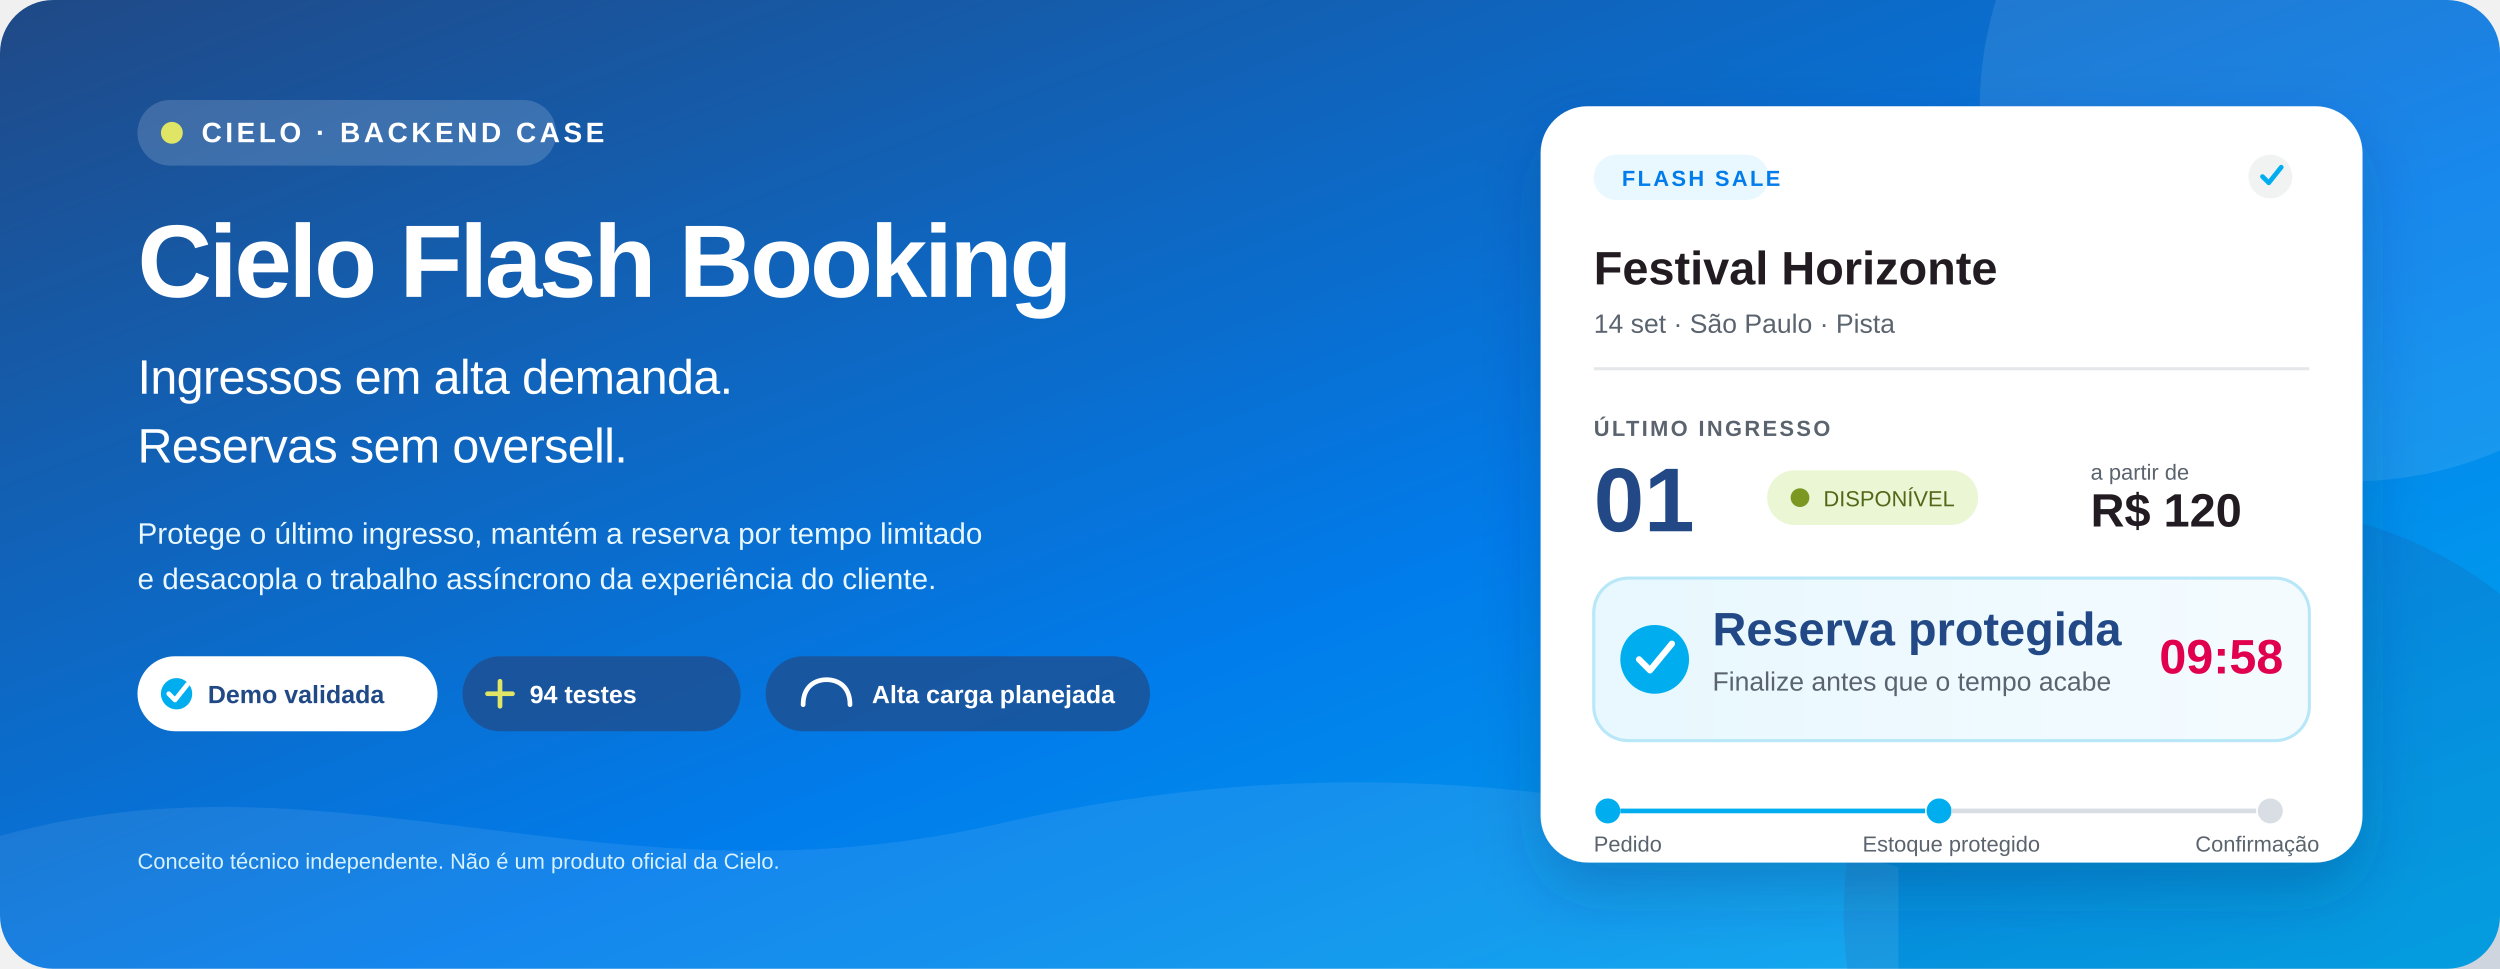
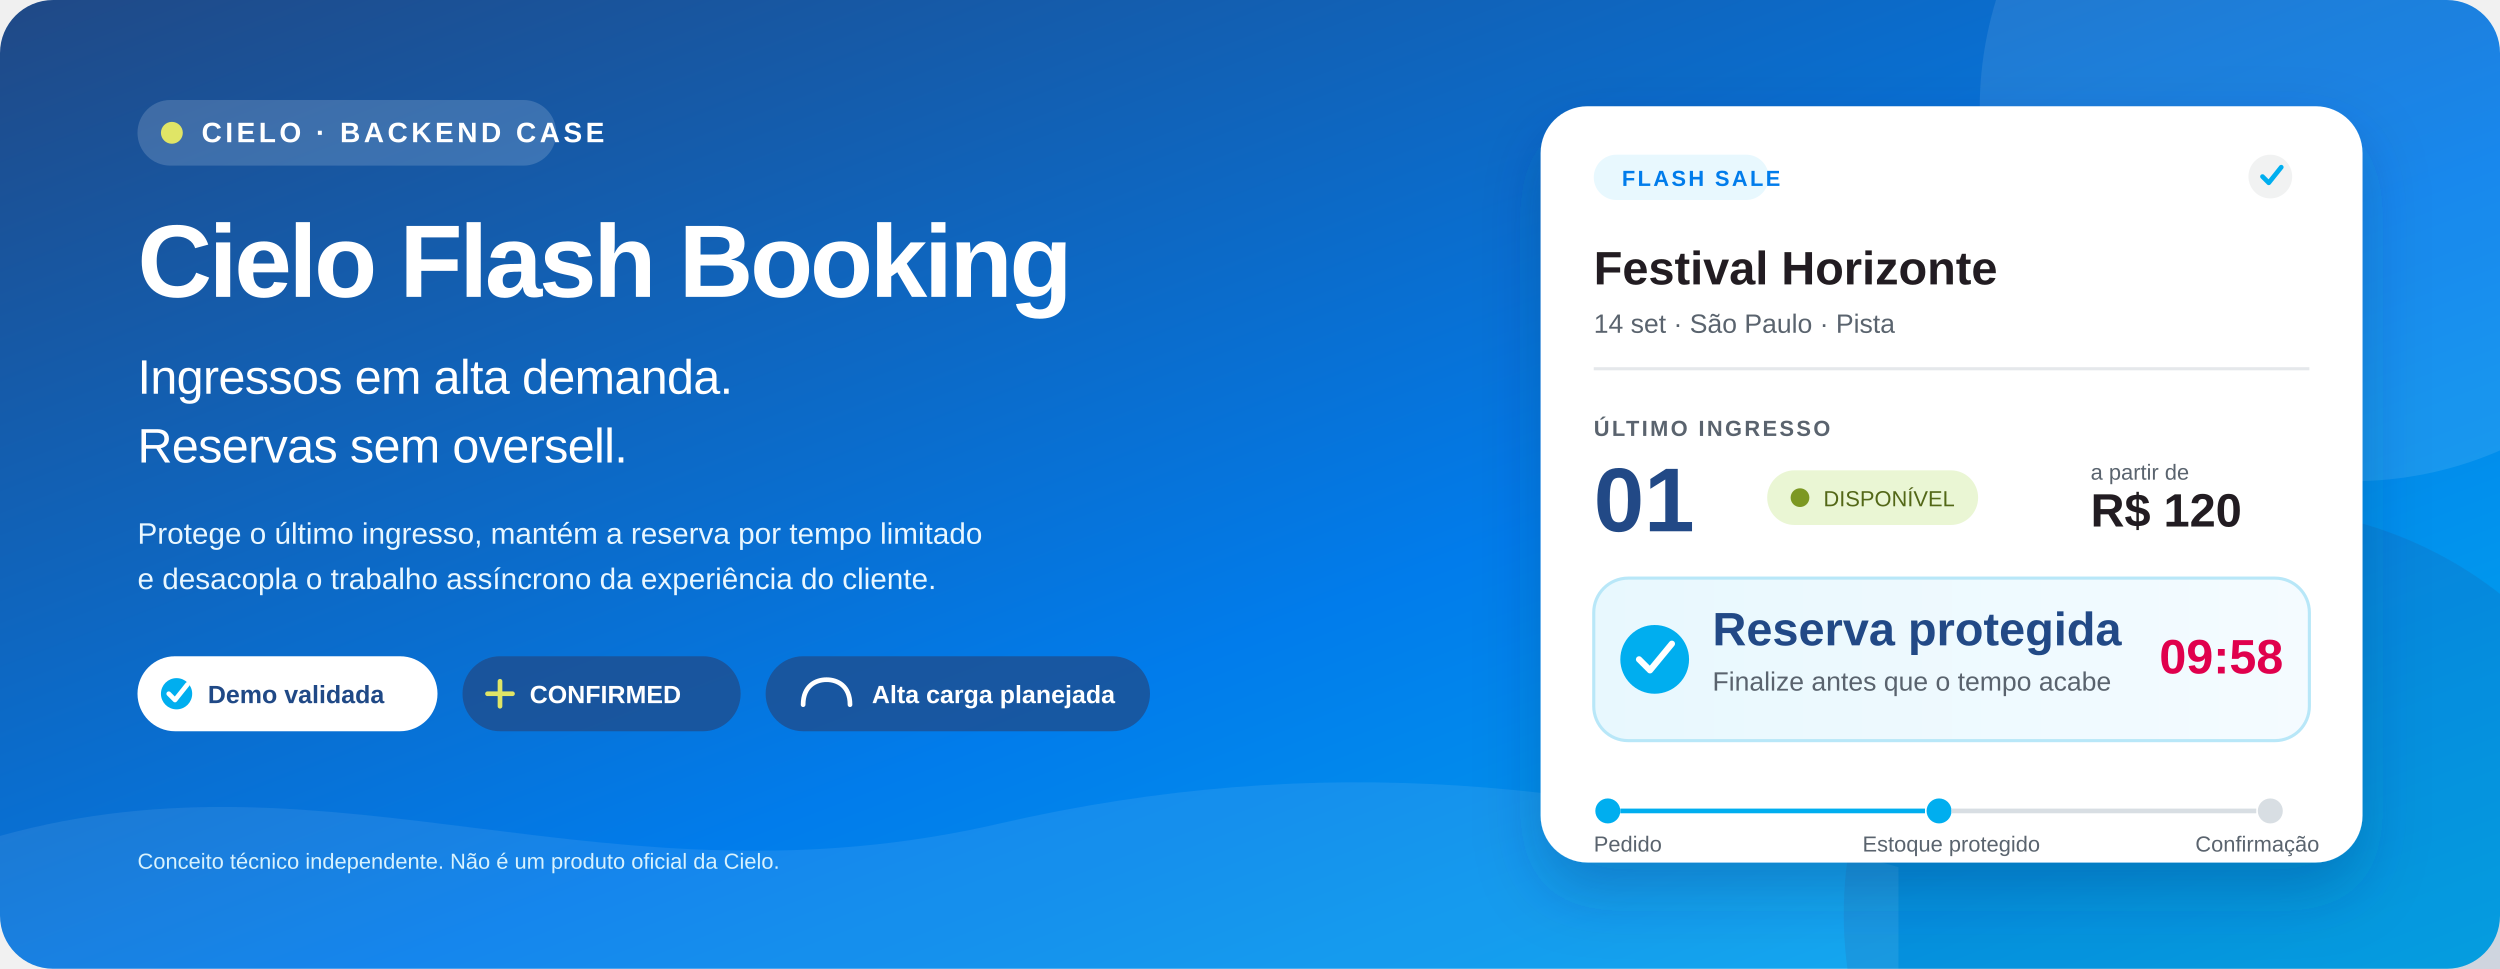
<svg xmlns="http://www.w3.org/2000/svg" width="1600" height="620" viewBox="0 0 1600 620" role="img" aria-labelledby="title desc">
  <defs>
    <linearGradient id="brand-background" x1="0" y1="0" x2="1" y2="1">
      <stop offset="0" stop-color="#204986" />
      <stop offset="0.58" stop-color="#017CEB" />
      <stop offset="1" stop-color="#00AEEF" />
    </linearGradient>
    <linearGradient id="reservation-background" x1="0" y1="0" x2="1" y2="0">
      <stop offset="0" stop-color="#E8F8FE" />
      <stop offset="1" stop-color="#F4FBFF" />
    </linearGradient>
    <filter id="card-shadow" x="-20%" y="-20%" width="140%" height="150%">
      <feDropShadow dx="0" dy="18" stdDeviation="20" flood-color="#12335E" flood-opacity="0.25" />
    </filter>
    <style>
      .brand-font { font-family: Montserrat, "Segoe UI", Arial, sans-serif; }
      .eyebrow { font-size: 18px; font-weight: 700; letter-spacing: 2.2px; }
      .hero-title { font-size: 66px; font-weight: 760; letter-spacing: -2px; }
      .hero-copy { font-size: 31px; font-weight: 520; letter-spacing: -0.4px; }
      .body { font-size: 19px; font-weight: 450; }
      .chip { font-size: 16px; font-weight: 650; }
      .card-label { font-size: 14px; font-weight: 750; letter-spacing: 1.5px; }
      .card-title { font-size: 30px; font-weight: 720; }
      .card-body { font-size: 17px; font-weight: 500; }
      .number { font-size: 58px; font-weight: 760; }
      .timer { font-size: 31px; font-weight: 740; }
      .small { font-size: 14px; font-weight: 500; }
    </style>
  </defs>
  <rect width="1600" height="620" rx="34" fill="url(#brand-background)" />
  <circle cx="1505" cy="70" r="238" fill="#FFFFFF" opacity="0.09" />
  <circle cx="1440" cy="585" r="260" fill="#204986" opacity="0.16" />
  <path d="M0 535 C215 475 390 585 640 527 C845 480 1025 500 1215 555 L1215 620 L0 620 Z" fill="#FFFFFF" opacity="0.08" />
  <g class="brand-font" transform="translate(88 0)">
    <g transform="translate(0 64)">
      <rect width="268" height="42" rx="21" fill="#FFFFFF" opacity="0.16" />
      <circle cx="22" cy="21" r="7" fill="#E0E566" />
      <text x="41" y="27" class="eyebrow" fill="#FFFFFF">CIELO · BACKEND CASE</text>
    </g>
    <text x="0" y="190" class="hero-title" fill="#FFFFFF">Cielo Flash Booking</text>
    <text x="0" y="252" class="hero-copy" fill="#FFFFFF">Ingressos em alta demanda.</text>
    <text x="0" y="296" class="hero-copy" fill="#FFFFFF">Reservas sem oversell.</text>
    <text x="0" y="348" class="body" fill="#E9F7FF">Protege o último ingresso, mantém a reserva por tempo limitado</text>
    <text x="0" y="377" class="body" fill="#E9F7FF">e desacopla o trabalho assíncrono da experiência do cliente.</text>
    <g transform="translate(0 420)">
      <rect width="192" height="48" rx="24" fill="#FFFFFF" />
      <circle cx="25" cy="24" r="10" fill="#00AEEF" />
      <path d="M20 24 l4 4 8-10" fill="none" stroke="#FFFFFF" stroke-width="3" stroke-linecap="round" stroke-linejoin="round" />
      <text x="45" y="30" class="chip" fill="#204986">Demo validada</text>
      <rect x="208" width="178" height="48" rx="24" fill="#204986" opacity="0.72" />
      <path d="M232 16 v16 M224 24 h16" stroke="#E0E566" stroke-width="3" stroke-linecap="round" />
-       <text x="251" y="30" class="chip" fill="#FFFFFF">94 testes</text>
+       <text x="251" y="30" class="chip" fill="#FFFFFF">CONFIRMED</text>
      <rect x="402" width="246" height="48" rx="24" fill="#204986" opacity="0.72" />
      <path d="M426 31 C426 19 434 15 441 15 C448 15 456 19 456 31" fill="none" stroke="#FFFFFF" stroke-width="3" stroke-linecap="round" />
      <text x="470" y="30" class="chip" fill="#FFFFFF">Alta carga planejada</text>
    </g>
    <text x="0" y="556" class="small" fill="#D8F2FD">Conceito técnico independente. Não é um produto oficial da Cielo.</text>
  </g>
  <g class="brand-font" transform="translate(986 68)" filter="url(#card-shadow)">
    <rect width="526" height="484" rx="30" fill="#FFFFFF" />
    <g transform="translate(34 31)">
      <rect width="112" height="29" rx="14.5" fill="#E8F8FE" />
      <text x="18" y="20" class="card-label" fill="#017CEB">FLASH SALE</text>
      <circle cx="433" cy="14" r="14" fill="#F1F2F2" />
      <path d="M428 14 l4 4 8-10" fill="none" stroke="#00AEEF" stroke-width="3" stroke-linecap="round" stroke-linejoin="round" />
    </g>
    <g transform="translate(34 86)">
      <text x="0" y="28" class="card-title" fill="#231F20">Festival Horizonte</text>
      <text x="0" y="59" class="card-body" fill="#5A646E">14 set · São Paulo · Pista</text>
    </g>
    <line x1="34" y1="168" x2="492" y2="168" stroke="#E5E8EB" stroke-width="2" />
    <g transform="translate(34 194)">
      <text x="0" y="17" class="card-label" fill="#5A646E">ÚLTIMO INGRESSO</text>
      <text x="0" y="78" class="number" fill="#204986">01</text>
      <rect x="111" y="39" width="135" height="35" rx="17.5" fill="#EAF6D4" />
      <circle cx="132" cy="56.5" r="6" fill="#7C9824" />
      <text x="147" y="62" class="small" fill="#536719">DISPONÍVEL</text>
      <text x="318" y="45" class="small" fill="#5A646E">a partir de</text>
      <text x="318" y="75" class="card-title" fill="#231F20">R$ 120</text>
    </g>
    <g transform="translate(34 302)">
      <rect width="458" height="104" rx="22" fill="url(#reservation-background)" stroke="#B8E7F8" stroke-width="2" />
      <circle cx="39" cy="52" r="22" fill="#00AEEF" />
      <path d="M29 52 l7 7 14-17" fill="none" stroke="#FFFFFF" stroke-width="4" stroke-linecap="round" stroke-linejoin="round" />
      <text x="76" y="43" class="card-title" font-size="21" fill="#204986">Reserva protegida</text>
      <text x="76" y="72" class="card-body" fill="#5A646E">Finalize antes que o tempo acabe</text>
      <text x="362" y="61" class="timer" fill="#E0004D">09:58</text>
    </g>
    <g transform="translate(34 443)">
      <circle cx="9" cy="8" r="8" fill="#00AEEF" />
      <line x1="17" y1="8" x2="212" y2="8" stroke="#00AEEF" stroke-width="3" />
      <circle cx="221" cy="8" r="8" fill="#00AEEF" />
      <line x1="229" y1="8" x2="424" y2="8" stroke="#D8DEE3" stroke-width="3" />
      <circle cx="433" cy="8" r="8" fill="#D8DEE3" />
      <text x="0" y="34" class="small" fill="#5A646E">Pedido</text>
      <text x="172" y="34" class="small" fill="#5A646E">Estoque protegido</text>
      <text x="385" y="34" class="small" fill="#5A646E">Confirmação</text>
    </g>
  </g>
</svg>
